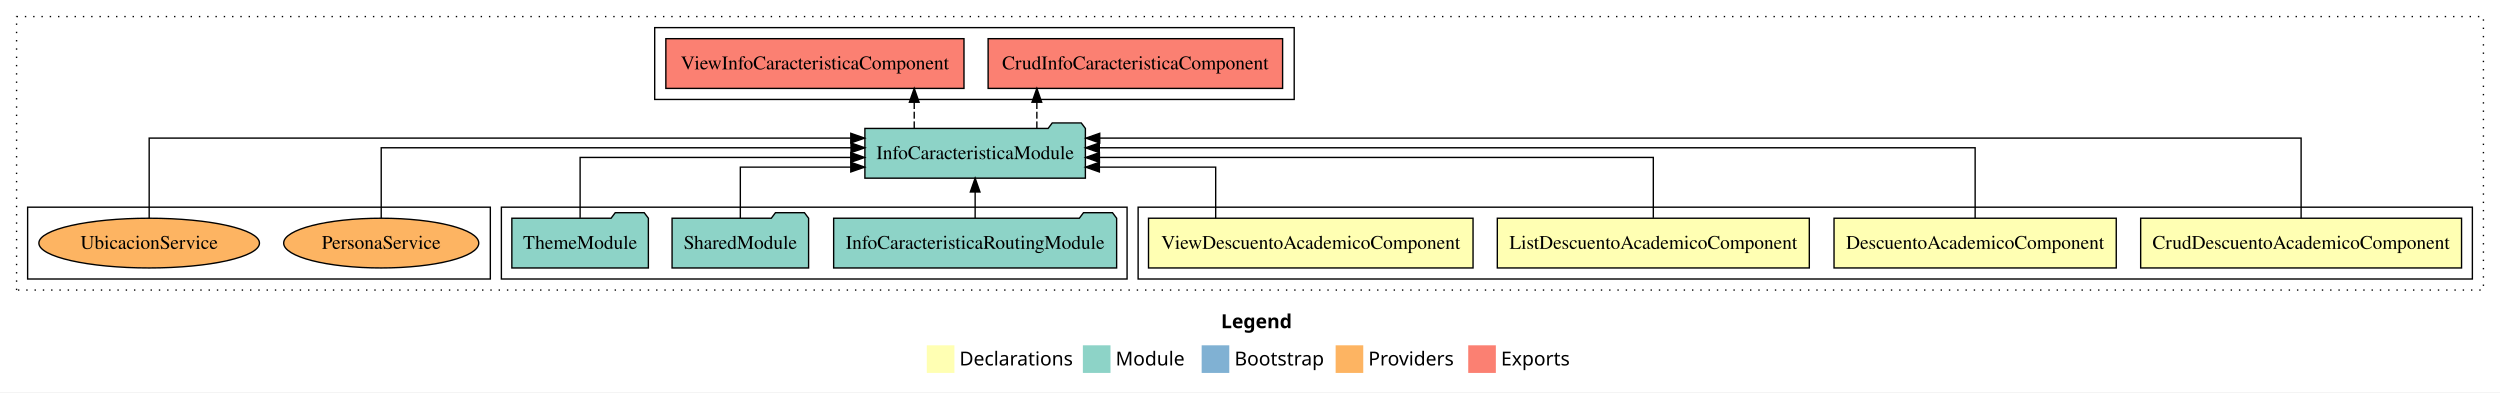
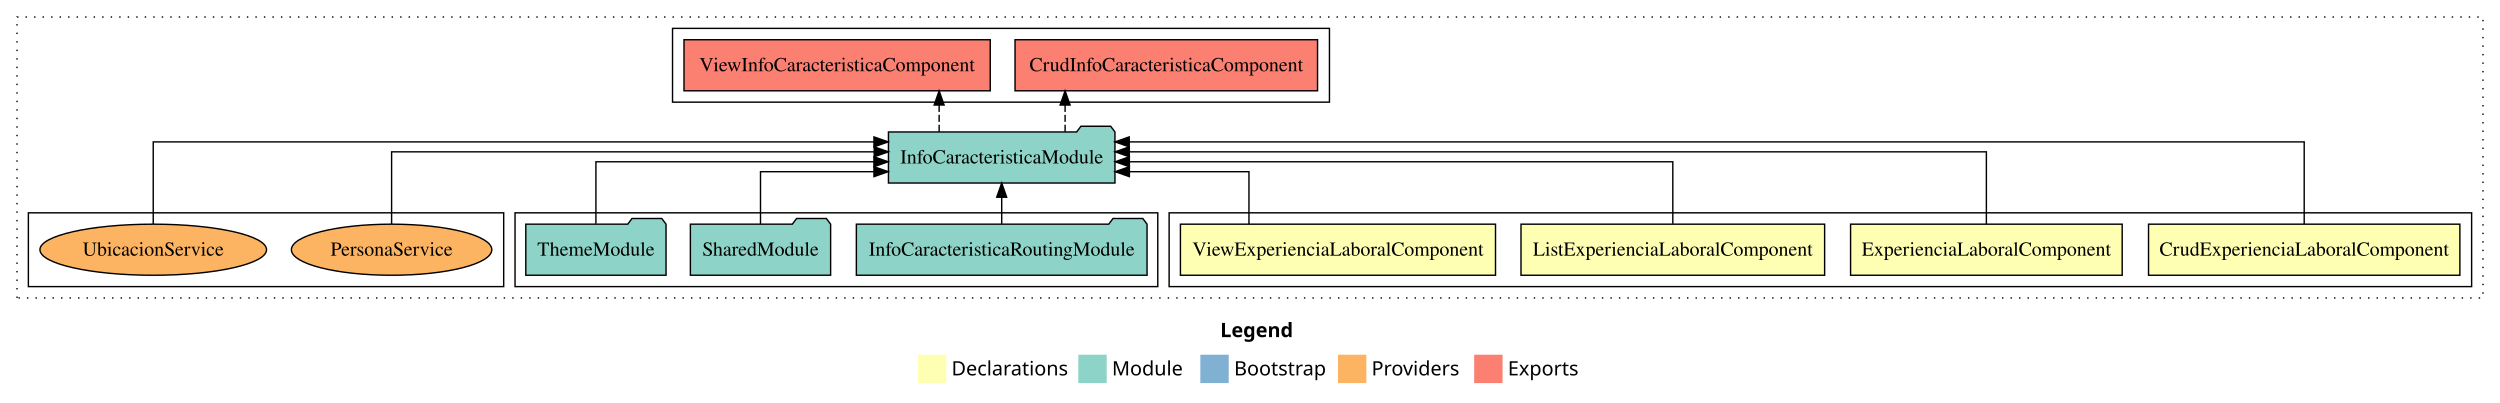
- <svg xmlns="http://www.w3.org/2000/svg" width="1810pt" height="284pt" viewBox="0.00 0.00 1810.00 284.00">
+ <svg xmlns="http://www.w3.org/2000/svg" width="1762pt" height="284pt" viewBox="0.00 0.00 1762.00 284.00">
  <g id="graph0" class="graph" transform="scale(1 1) rotate(0) translate(4 280)">
-     <polygon fill="#ffffff" stroke="transparent" points="-4,4 -4,-280 1806,-280 1806,4 -4,4" />
-     <text text-anchor="start" x="880.009" y="-42.4" font-family="sans-serif" font-weight="bold" font-size="14.00" fill="#000000">Legend</text>
-     <polygon fill="#ffffb3" stroke="transparent" points="667,-10 667,-30 687,-30 687,-10 667,-10" />
-     <text text-anchor="start" x="690.629" y="-15.4" font-family="sans-serif" font-size="14.00" fill="#000000">  Declarations</text>
-     <polygon fill="#8dd3c7" stroke="transparent" points="780,-10 780,-30 800,-30 800,-10 780,-10" />
-     <text text-anchor="start" x="803.725" y="-15.4" font-family="sans-serif" font-size="14.00" fill="#000000">  Module</text>
-     <polygon fill="#80b1d3" stroke="transparent" points="866,-10 866,-30 886,-30 886,-10 866,-10" />
-     <text text-anchor="start" x="889.781" y="-15.4" font-family="sans-serif" font-size="14.00" fill="#000000">  Bootstrap</text>
-     <polygon fill="#fdb462" stroke="transparent" points="963,-10 963,-30 983,-30 983,-10 963,-10" />
-     <text text-anchor="start" x="986.673" y="-15.4" font-family="sans-serif" font-size="14.00" fill="#000000">  Providers</text>
-     <polygon fill="#fb8072" stroke="transparent" points="1059,-10 1059,-30 1079,-30 1079,-10 1059,-10" />
-     <text text-anchor="start" x="1082.726" y="-15.4" font-family="sans-serif" font-size="14.00" fill="#000000">  Exports</text>
+     <polygon fill="#ffffff" stroke="transparent" points="-4,4 -4,-280 1758,-280 1758,4 -4,4" />
+     <text text-anchor="start" x="856.009" y="-42.4" font-family="sans-serif" font-weight="bold" font-size="14.00" fill="#000000">Legend</text>
+     <polygon fill="#ffffb3" stroke="transparent" points="643,-10 643,-30 663,-30 663,-10 643,-10" />
+     <text text-anchor="start" x="666.629" y="-15.4" font-family="sans-serif" font-size="14.00" fill="#000000">  Declarations</text>
+     <polygon fill="#8dd3c7" stroke="transparent" points="756,-10 756,-30 776,-30 776,-10 756,-10" />
+     <text text-anchor="start" x="779.725" y="-15.4" font-family="sans-serif" font-size="14.00" fill="#000000">  Module</text>
+     <polygon fill="#80b1d3" stroke="transparent" points="842,-10 842,-30 862,-30 862,-10 842,-10" />
+     <text text-anchor="start" x="865.781" y="-15.4" font-family="sans-serif" font-size="14.00" fill="#000000">  Bootstrap</text>
+     <polygon fill="#fdb462" stroke="transparent" points="939,-10 939,-30 959,-30 959,-10 939,-10" />
+     <text text-anchor="start" x="962.673" y="-15.4" font-family="sans-serif" font-size="14.00" fill="#000000">  Providers</text>
+     <polygon fill="#fb8072" stroke="transparent" points="1035,-10 1035,-30 1055,-30 1055,-10 1035,-10" />
+     <text text-anchor="start" x="1058.726" y="-15.4" font-family="sans-serif" font-size="14.00" fill="#000000">  Exports</text>
    <g id="clust1" class="cluster">
-       <polygon fill="none" stroke="#000000" stroke-dasharray="1,5" points="8,-70 8,-268 1794,-268 1794,-70 8,-70" />
+       <polygon fill="none" stroke="#000000" stroke-dasharray="1,5" points="8,-70 8,-268 1746,-268 1746,-70 8,-70" />
    </g>
    <g id="clust2" class="cluster">
-       <polygon fill="none" stroke="#000000" points="820,-78 820,-130 1786,-130 1786,-78 820,-78" />
+       <polygon fill="none" stroke="#000000" points="820,-78 820,-130 1738,-130 1738,-78 820,-78" />
    </g>
    <g id="clust7" class="cluster">
      <polygon fill="none" stroke="#000000" points="359,-78 359,-130 812,-130 812,-78 359,-78" />
    </g>
    <g id="clust8" class="cluster">
      <polygon fill="none" stroke="#000000" points="470,-208 470,-260 933,-260 933,-208 470,-208" />
    </g>
    <g id="clust10" class="cluster">
      <polygon fill="none" stroke="#000000" points="16,-78 16,-130 351,-130 351,-78 16,-78" />
    </g>
    <g id="node1" class="node">
-       <polygon fill="#ffffb3" stroke="#000000" points="1778.161,-122 1545.839,-122 1545.839,-86 1778.161,-86 1778.161,-122" />
-       <text text-anchor="middle" x="1662" y="-99.8" font-family="Times,serif" font-size="14.00" fill="#000000">CrudDescuentoAcademicoComponent</text>
+       <polygon fill="#ffffb3" stroke="#000000" points="1729.716,-122 1510.284,-122 1510.284,-86 1729.716,-86 1729.716,-122" />
+       <text text-anchor="middle" x="1620" y="-99.8" font-family="Times,serif" font-size="14.00" fill="#000000">CrudExperienciaLaboralComponent</text>
    </g>
    <g id="node5" class="node">
      <polygon fill="#8dd3c7" stroke="#000000" points="781.823,-187 778.823,-191 757.823,-191 754.823,-187 622.177,-187 622.177,-151 781.823,-151 781.823,-187" />
      <text text-anchor="middle" x="702" y="-164.8" font-family="Times,serif" font-size="14.00" fill="#000000">InfoCaracteristicaModule</text>
    </g>
    <g id="edge1" class="edge">
-       <path fill="none" stroke="#000000" d="M1662,-122.011C1662,-144.485 1662,-180 1662,-180 1662,-180 792.198,-180 792.198,-180" />
-       <polygon fill="#000000" stroke="#000000" points="792.198,-176.5 782.198,-180 792.198,-183.5 792.198,-176.5" />
+       <path fill="none" stroke="#000000" d="M1620,-122.011C1620,-144.485 1620,-180 1620,-180 1620,-180 791.861,-180 791.861,-180" />
+       <polygon fill="#000000" stroke="#000000" points="791.861,-176.5 781.861,-180 791.861,-183.5 791.861,-176.5" />
    </g>
    <g id="node2" class="node">
-       <polygon fill="#ffffb3" stroke="#000000" points="1528.164,-122 1323.836,-122 1323.836,-86 1528.164,-86 1528.164,-122" />
-       <text text-anchor="middle" x="1426" y="-99.8" font-family="Times,serif" font-size="14.00" fill="#000000">DescuentoAcademicoComponent</text>
+       <polygon fill="#ffffb3" stroke="#000000" points="1491.718,-122 1300.282,-122 1300.282,-86 1491.718,-86 1491.718,-122" />
+       <text text-anchor="middle" x="1396" y="-99.8" font-family="Times,serif" font-size="14.00" fill="#000000">ExperienciaLaboralComponent</text>
    </g>
    <g id="edge2" class="edge">
-       <path fill="none" stroke="#000000" d="M1426,-122.129C1426,-142.572 1426,-173 1426,-173 1426,-173 791.899,-173 791.899,-173" />
-       <polygon fill="#000000" stroke="#000000" points="791.899,-169.5 781.899,-173 791.899,-176.5 791.899,-169.5" />
+       <path fill="none" stroke="#000000" d="M1396,-122.129C1396,-142.572 1396,-173 1396,-173 1396,-173 791.949,-173 791.949,-173" />
+       <polygon fill="#000000" stroke="#000000" points="791.949,-169.5 781.949,-173 791.949,-176.5 791.949,-169.5" />
    </g>
    <g id="node3" class="node">
-       <polygon fill="#ffffb3" stroke="#000000" points="1305.943,-122 1080.057,-122 1080.057,-86 1305.943,-86 1305.943,-122" />
-       <text text-anchor="middle" x="1193" y="-99.8" font-family="Times,serif" font-size="14.00" fill="#000000">ListDescuentoAcademicoComponent</text>
+       <polygon fill="#ffffb3" stroke="#000000" points="1281.997,-122 1068.003,-122 1068.003,-86 1281.997,-86 1281.997,-122" />
+       <text text-anchor="middle" x="1175" y="-99.8" font-family="Times,serif" font-size="14.00" fill="#000000">ListExperienciaLaboralComponent</text>
    </g>
    <g id="edge3" class="edge">
-       <path fill="none" stroke="#000000" d="M1193,-122.267C1193,-140.555 1193,-166 1193,-166 1193,-166 791.98,-166 791.98,-166" />
-       <polygon fill="#000000" stroke="#000000" points="791.98,-162.5 781.98,-166 791.98,-169.5 791.98,-162.5" />
+       <path fill="none" stroke="#000000" d="M1175,-122.267C1175,-140.555 1175,-166 1175,-166 1175,-166 791.97,-166 791.97,-166" />
+       <polygon fill="#000000" stroke="#000000" points="791.97,-162.5 781.97,-166 791.97,-169.5 791.97,-162.5" />
    </g>
    <g id="node4" class="node">
-       <polygon fill="#ffffb3" stroke="#000000" points="1062.483,-122 827.517,-122 827.517,-86 1062.483,-86 1062.483,-122" />
-       <text text-anchor="middle" x="945" y="-99.8" font-family="Times,serif" font-size="14.00" fill="#000000">ViewDescuentoAcademicoComponent</text>
+       <polygon fill="#ffffb3" stroke="#000000" points="1050.037,-122 827.963,-122 827.963,-86 1050.037,-86 1050.037,-122" />
+       <text text-anchor="middle" x="939" y="-99.8" font-family="Times,serif" font-size="14.00" fill="#000000">ViewExperienciaLaboralComponent</text>
    </g>
    <g id="edge4" class="edge">
-       <path fill="none" stroke="#000000" d="M876.155,-122.009C876.155,-138.049 876.155,-159 876.155,-159 876.155,-159 791.942,-159 791.942,-159" />
-       <polygon fill="#000000" stroke="#000000" points="791.942,-155.5 781.942,-159 791.942,-162.5 791.942,-155.5" />
+       <path fill="none" stroke="#000000" d="M876.267,-122.009C876.267,-138.049 876.267,-159 876.267,-159 876.267,-159 791.993,-159 791.993,-159" />
+       <polygon fill="#000000" stroke="#000000" points="791.993,-155.5 781.993,-159 791.993,-162.5 791.993,-155.5" />
    </g>
    <g id="node9" class="node">
      <polygon fill="#fb8072" stroke="#000000" points="924.603,-252 711.397,-252 711.397,-216 924.603,-216 924.603,-252" />
      <text text-anchor="middle" x="818" y="-229.8" font-family="Times,serif" font-size="14.00" fill="#000000">CrudInfoCaracteristicaComponent </text>
    </g>
    <g id="edge8" class="edge">
      <path fill="none" stroke="#000000" stroke-dasharray="5,2" d="M746.68,-187.106C746.68,-187.106 746.68,-205.991 746.68,-205.991" />
      <polygon fill="#000000" stroke="#000000" points="743.18,-205.991 746.68,-215.991 750.18,-205.991 743.18,-205.991" />
    </g>
    <g id="node10" class="node">
      <polygon fill="#fb8072" stroke="#000000" points="693.925,-252 478.075,-252 478.075,-216 693.925,-216 693.925,-252" />
      <text text-anchor="middle" x="586" y="-229.8" font-family="Times,serif" font-size="14.00" fill="#000000">ViewInfoCaracteristicaComponent </text>
    </g>
    <g id="edge9" class="edge">
      <path fill="none" stroke="#000000" stroke-dasharray="5,2" d="M657.9,-187.106C657.9,-187.106 657.9,-205.991 657.9,-205.991" />
      <polygon fill="#000000" stroke="#000000" points="654.4,-205.991 657.9,-215.991 661.4,-205.991 654.4,-205.991" />
    </g>
    <g id="node6" class="node">
      <polygon fill="#8dd3c7" stroke="#000000" points="804.441,-122 801.441,-126 780.441,-126 777.441,-122 599.559,-122 599.559,-86 804.441,-86 804.441,-122" />
      <text text-anchor="middle" x="702" y="-99.8" font-family="Times,serif" font-size="14.00" fill="#000000">InfoCaracteristicaRoutingModule</text>
    </g>
    <g id="edge5" class="edge">
      <path fill="none" stroke="#000000" d="M702,-122.106C702,-122.106 702,-140.991 702,-140.991" />
      <polygon fill="#000000" stroke="#000000" points="698.5,-140.991 702,-150.991 705.5,-140.991 698.5,-140.991" />
    </g>
    <g id="node7" class="node">
      <polygon fill="#8dd3c7" stroke="#000000" points="581.423,-122 578.423,-126 557.423,-126 554.423,-122 482.577,-122 482.577,-86 581.423,-86 581.423,-122" />
      <text text-anchor="middle" x="532" y="-99.8" font-family="Times,serif" font-size="14.00" fill="#000000">SharedModule</text>
    </g>
    <g id="edge6" class="edge">
      <path fill="none" stroke="#000000" d="M532,-122.009C532,-138.049 532,-159 532,-159 532,-159 611.978,-159 611.978,-159" />
      <polygon fill="#000000" stroke="#000000" points="611.978,-162.5 621.978,-159 611.978,-155.5 611.978,-162.5" />
    </g>
    <g id="node8" class="node">
      <polygon fill="#8dd3c7" stroke="#000000" points="465.423,-122 462.423,-126 441.423,-126 438.423,-122 366.577,-122 366.577,-86 465.423,-86 465.423,-122" />
      <text text-anchor="middle" x="416" y="-99.8" font-family="Times,serif" font-size="14.00" fill="#000000">ThemeModule</text>
    </g>
    <g id="edge7" class="edge">
      <path fill="none" stroke="#000000" d="M416,-122.267C416,-140.555 416,-166 416,-166 416,-166 611.953,-166 611.953,-166" />
      <polygon fill="#000000" stroke="#000000" points="611.953,-169.5 621.953,-166 611.953,-162.5 611.953,-169.5" />
    </g>
    <g id="node11" class="node">
      <ellipse fill="#fdb462" stroke="#000000" cx="272" cy="-104" rx="70.622" ry="18" />
      <text text-anchor="middle" x="272" y="-99.8" font-family="Times,serif" font-size="14.00" fill="#000000">PersonaService</text>
    </g>
    <g id="edge10" class="edge">
      <path fill="none" stroke="#000000" d="M272,-122.129C272,-142.572 272,-173 272,-173 272,-173 612.128,-173 612.128,-173" />
      <polygon fill="#000000" stroke="#000000" points="612.128,-176.5 622.128,-173 612.128,-169.5 612.128,-176.5" />
    </g>
    <g id="node12" class="node">
      <ellipse fill="#fdb462" stroke="#000000" cx="104" cy="-104" rx="79.853" ry="18" />
      <text text-anchor="middle" x="104" y="-99.8" font-family="Times,serif" font-size="14.00" fill="#000000">UbicacionService</text>
    </g>
    <g id="edge11" class="edge">
      <path fill="none" stroke="#000000" d="M104,-122.011C104,-144.485 104,-180 104,-180 104,-180 611.972,-180 611.972,-180" />
      <polygon fill="#000000" stroke="#000000" points="611.972,-183.5 621.972,-180 611.971,-176.5 611.972,-183.5" />
    </g>
  </g>
</svg>
